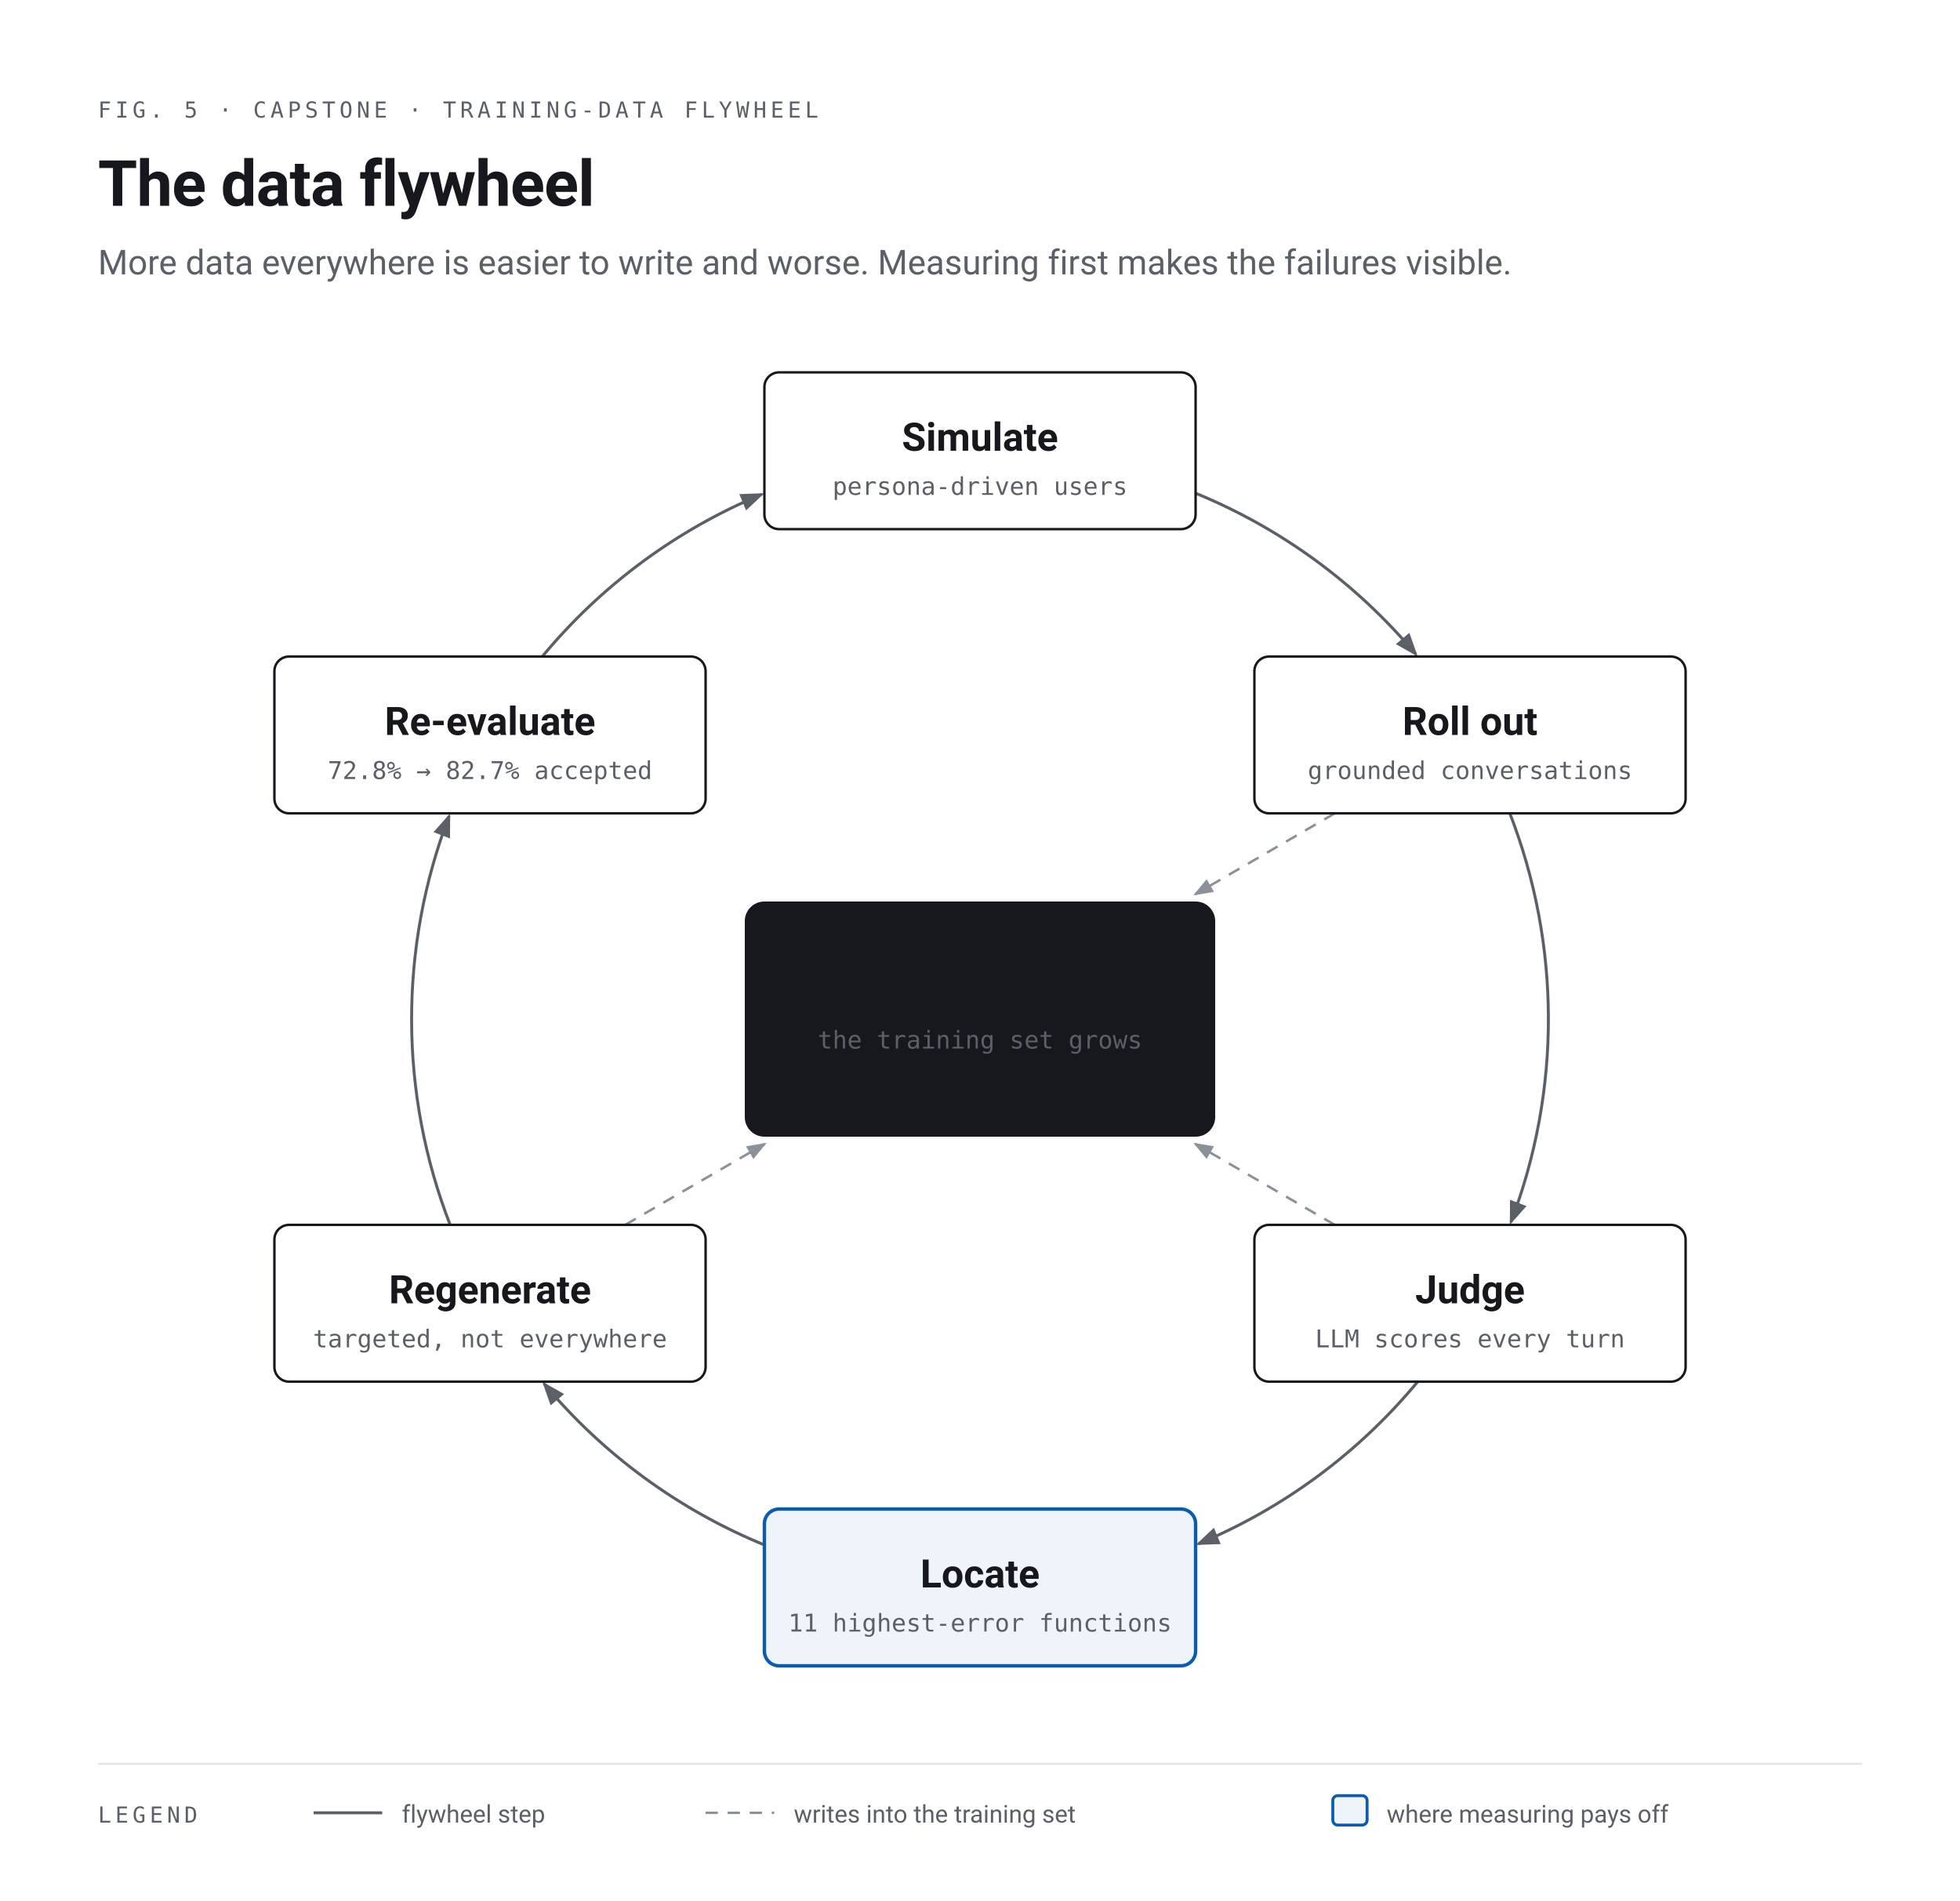
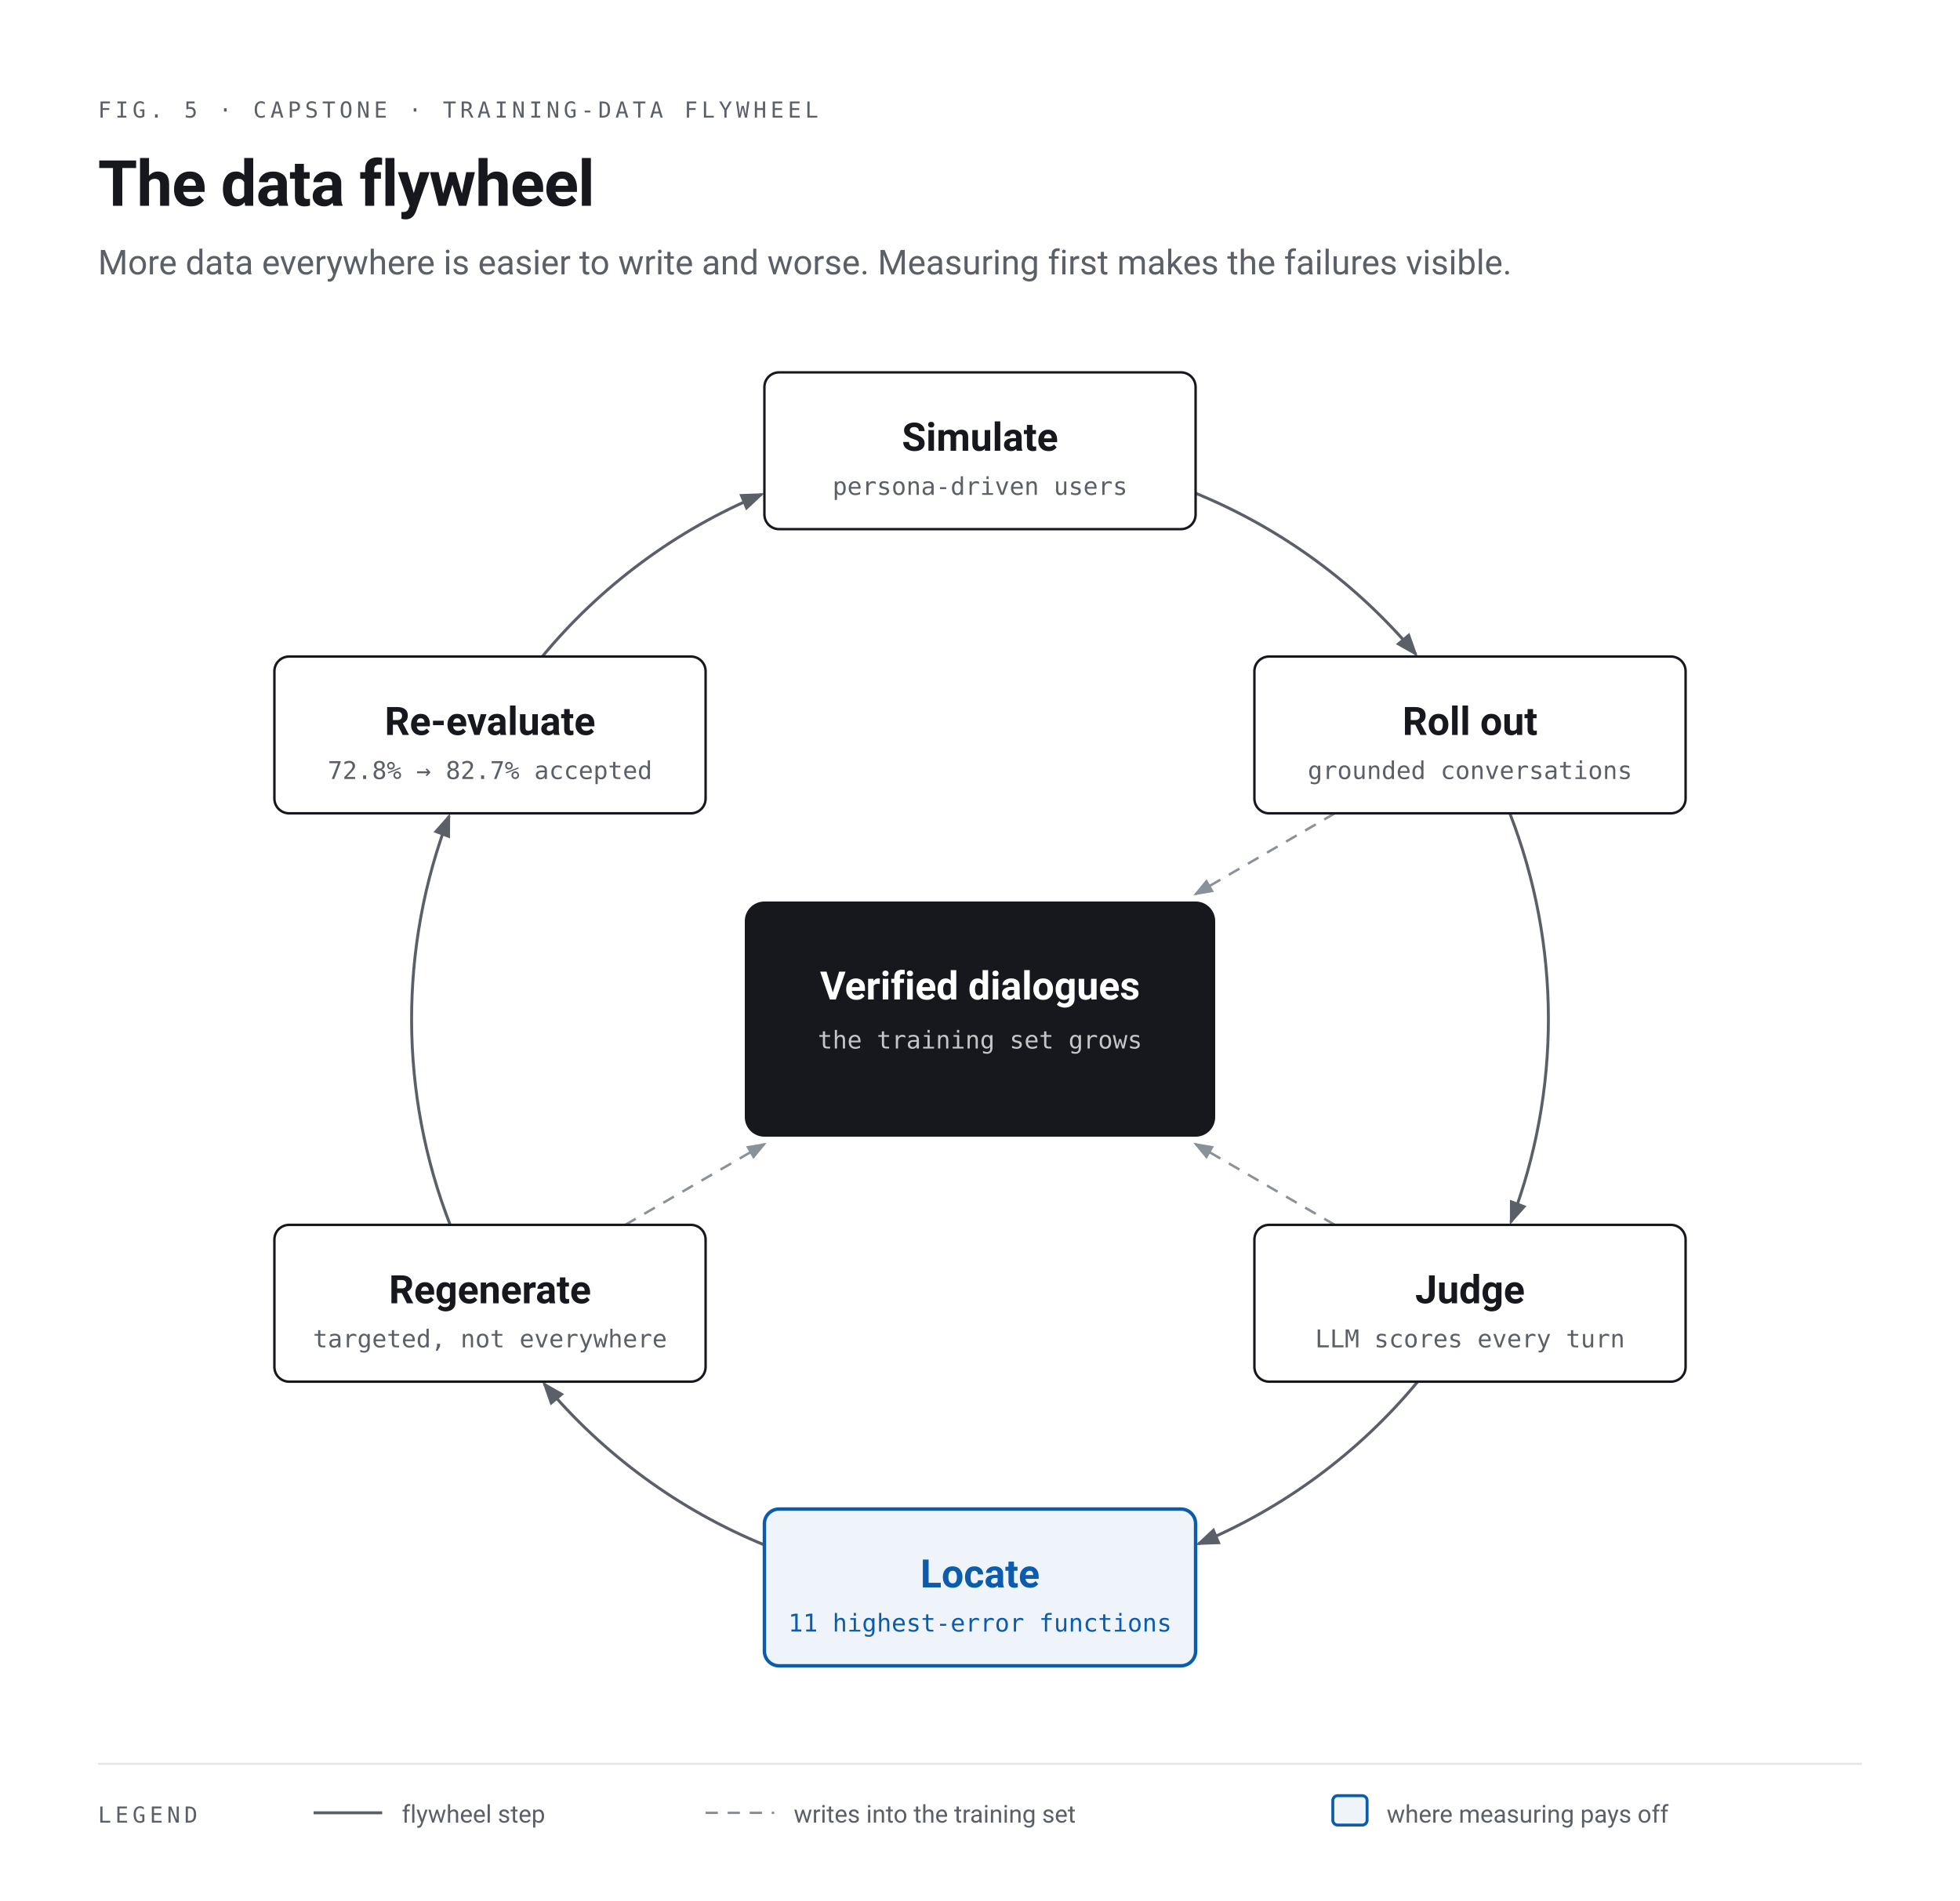
<svg xmlns="http://www.w3.org/2000/svg" width="800" height="776" viewBox="0 0 800 776" role="img" aria-labelledby="fig-5-data-flywheel-title fig-5-data-flywheel-desc">
  <defs>
    <style>
+       /* A presentation attribute (fill="#fff") has lower priority than ANY class
+          selector, so the .nam/.slb fills below used to win over the per-element
+          colours further down: "Verified dialogues" rendered #16181d on a #16181d hub —
+          invisible — and the accented step, the one this figure exists to point at
+          and the one the legend colour-codes, rendered black instead of blue. The
+          four that need their own colour carry it as style="fill:…" now, which is
+          the one form that outranks a class. Verified in the browser, not assumed:
+          getComputedStyle(t).fill on each of them. */
      .s  { font-family: ui-sans-serif,-apple-system,BlinkMacSystemFont,"Segoe UI",Roboto,"Helvetica Neue",Arial,sans-serif; }
      .m  { font-family: ui-monospace,SFMono-Regular,Menlo,Consolas,monospace; }
      .ttl{ font-size:26px; font-weight:600; fill:#16181d; letter-spacing:-0.01em; }
      .sub{ font-size:14px; font-weight:400; fill:#5b6068; }
      .eyb{ font-size:9px;  font-weight:500; fill:#5b6068; letter-spacing:0.18em; }
      .nam{ font-size:16px; font-weight:600; fill:#16181d; }
      .slb{ font-size:10px; font-weight:400; fill:#5b6068; }
      .lgd{ font-size:10px; fill:#5b6068; }
    </style>
    <marker id="f5-arw" markerWidth="8" markerHeight="6" refX="7" refY="3" orient="auto">
      <polygon points="0 0, 8 3, 0 6" fill="#5b6068" />
    </marker>
    <marker id="f5-arw-soft" markerWidth="8" markerHeight="6" refX="7" refY="3" orient="auto">
      <polygon points="0 0, 8 3, 0 6" fill="#8b9198" />
    </marker>
  </defs>
  <rect width="100%" height="100%" fill="#ffffff" />
  <text class="m eyb" x="40" y="48">FIG. 5 · CAPSTONE · TRAINING-DATA FLYWHEEL</text>
  <text class="s ttl" x="40" y="84">The data flywheel</text>
  <text class="s sub" x="40" y="112">More data everywhere is easier to write and worse. Measuring first makes the failures visible.</text>
  <path d="M 488.000 201.337 A 232 232 0 0 1 577.894 267.078" fill="none" stroke="#5b6068" stroke-width="1.2" marker-end="url(#f5-arw)" />
  <path d="M 616.259 332.000 A 232 232 0 0 1 616.691 498.880" fill="none" stroke="#5b6068" stroke-width="1.2" marker-end="url(#f5-arw)" />
  <path d="M 578.662 564.000 A 232 232 0 0 1 489.109 630.204" fill="none" stroke="#5b6068" stroke-width="1.2" marker-end="url(#f5-arw)" />
  <path d="M 312.000 630.663 A 232 232 0 0 1 222.106 564.922" fill="none" stroke="#5b6068" stroke-width="1.2" marker-end="url(#f5-arw)" />
  <path d="M 183.741 500.000 A 232 232 0 0 1 183.309 333.120" fill="none" stroke="#5b6068" stroke-width="1.2" marker-end="url(#f5-arw)" />
  <path d="M 221.338 268.000 A 232 232 0 0 1 310.891 201.796" fill="none" stroke="#5b6068" stroke-width="1.2" marker-end="url(#f5-arw)" />
  <path d="M 544.828 332.000 L 487.949 364.990" fill="none" stroke="#8b9198" stroke-width="1" stroke-dasharray="5,4" marker-end="url(#f5-arw-soft)" />
  <path d="M 544.828 500.000 L 487.949 467.010" fill="none" stroke="#8b9198" stroke-width="1" stroke-dasharray="5,4" marker-end="url(#f5-arw-soft)" />
  <path d="M 255.172 500.000 L 312.051 467.010" fill="none" stroke="#8b9198" stroke-width="1" stroke-dasharray="5,4" marker-end="url(#f5-arw-soft)" />
  <rect x="312" y="152" width="176" height="64" rx="6" fill="#ffffff" />
  <rect x="312" y="152" width="176" height="64" rx="6" fill="#ffffff" stroke="#16181d" stroke-width="1" />
  <text class="s nam" x="400" y="184" text-anchor="middle">Simulate</text>
  <text class="m slb" x="400" y="202" text-anchor="middle">persona-driven users</text>
  <rect x="512" y="268" width="176" height="64" rx="6" fill="#ffffff" />
  <rect x="512" y="268" width="176" height="64" rx="6" fill="#ffffff" stroke="#16181d" stroke-width="1" />
  <text class="s nam" x="600" y="300" text-anchor="middle">Roll out</text>
  <text class="m slb" x="600" y="318" text-anchor="middle">grounded conversations</text>
  <rect x="512" y="500" width="176" height="64" rx="6" fill="#ffffff" />
  <rect x="512" y="500" width="176" height="64" rx="6" fill="#ffffff" stroke="#16181d" stroke-width="1" />
  <text class="s nam" x="600" y="532" text-anchor="middle">Judge</text>
  <text class="m slb" x="600" y="550" text-anchor="middle">LLM scores every turn</text>
  <rect x="312" y="616" width="176" height="64" rx="6" fill="#ffffff" />
  <rect x="312" y="616" width="176" height="64" rx="6" fill="rgba(11,92,173,0.07)" stroke="#0b5cad" stroke-width="1.4" />
-   <text class="s nam" x="400" y="648" text-anchor="middle" fill="#0b5cad">Locate</text>
-   <text class="m slb" x="400" y="666" text-anchor="middle" fill="#0b5cad">11 highest-error functions</text>
+   <text class="s nam" x="400" y="648" text-anchor="middle" style="fill:#0b5cad">Locate</text>
+   <text class="m slb" x="400" y="666" text-anchor="middle" style="fill:#0b5cad">11 highest-error functions</text>
  <rect x="112" y="500" width="176" height="64" rx="6" fill="#ffffff" />
  <rect x="112" y="500" width="176" height="64" rx="6" fill="#ffffff" stroke="#16181d" stroke-width="1" />
  <text class="s nam" x="200" y="532" text-anchor="middle">Regenerate</text>
  <text class="m slb" x="200" y="550" text-anchor="middle">targeted, not everywhere</text>
  <rect x="112" y="268" width="176" height="64" rx="6" fill="#ffffff" />
  <rect x="112" y="268" width="176" height="64" rx="6" fill="#ffffff" stroke="#16181d" stroke-width="1" />
  <text class="s nam" x="200" y="300" text-anchor="middle">Re-evaluate</text>
  <text class="m slb" x="200" y="318" text-anchor="middle">72.8% → 82.7% accepted</text>
  <rect x="304" y="368" width="192" height="96" rx="8" fill="#16181d" />
-   <text class="s nam" x="400" y="408" text-anchor="middle" fill="#ffffff">Verified dialogues</text>
-   <text class="m slb" x="400" y="428" text-anchor="middle" fill="rgba(255,255,255,0.75)">the training set grows</text>
+   <text class="s nam" x="400" y="408" text-anchor="middle" style="fill:#ffffff">Verified dialogues</text>
+   <text class="m slb" x="400" y="428" text-anchor="middle" style="fill:rgba(255,255,255,0.75)">the training set grows</text>
  <line x1="40" y1="720" x2="760" y2="720" stroke="#e3e5e8" stroke-width="0.8" />
  <text class="m eyb" x="40" y="744" letter-spacing="0.14em">LEGEND</text>
  <line x1="128" y1="740" x2="156" y2="740" stroke="#5b6068" stroke-width="1.2" />
  <text class="s lgd" x="164" y="744">flywheel step</text>
  <line x1="288" y1="740" x2="316" y2="740" stroke="#8b9198" stroke-width="1" stroke-dasharray="5,4" />
  <text class="s lgd" x="324" y="744">writes into the training set</text>
  <rect x="544" y="733" width="14" height="12" rx="2" fill="rgba(11,92,173,0.07)" stroke="#0b5cad" stroke-width="1.2" />
  <text class="s lgd" x="566" y="744">where measuring pays off</text>
</svg>
